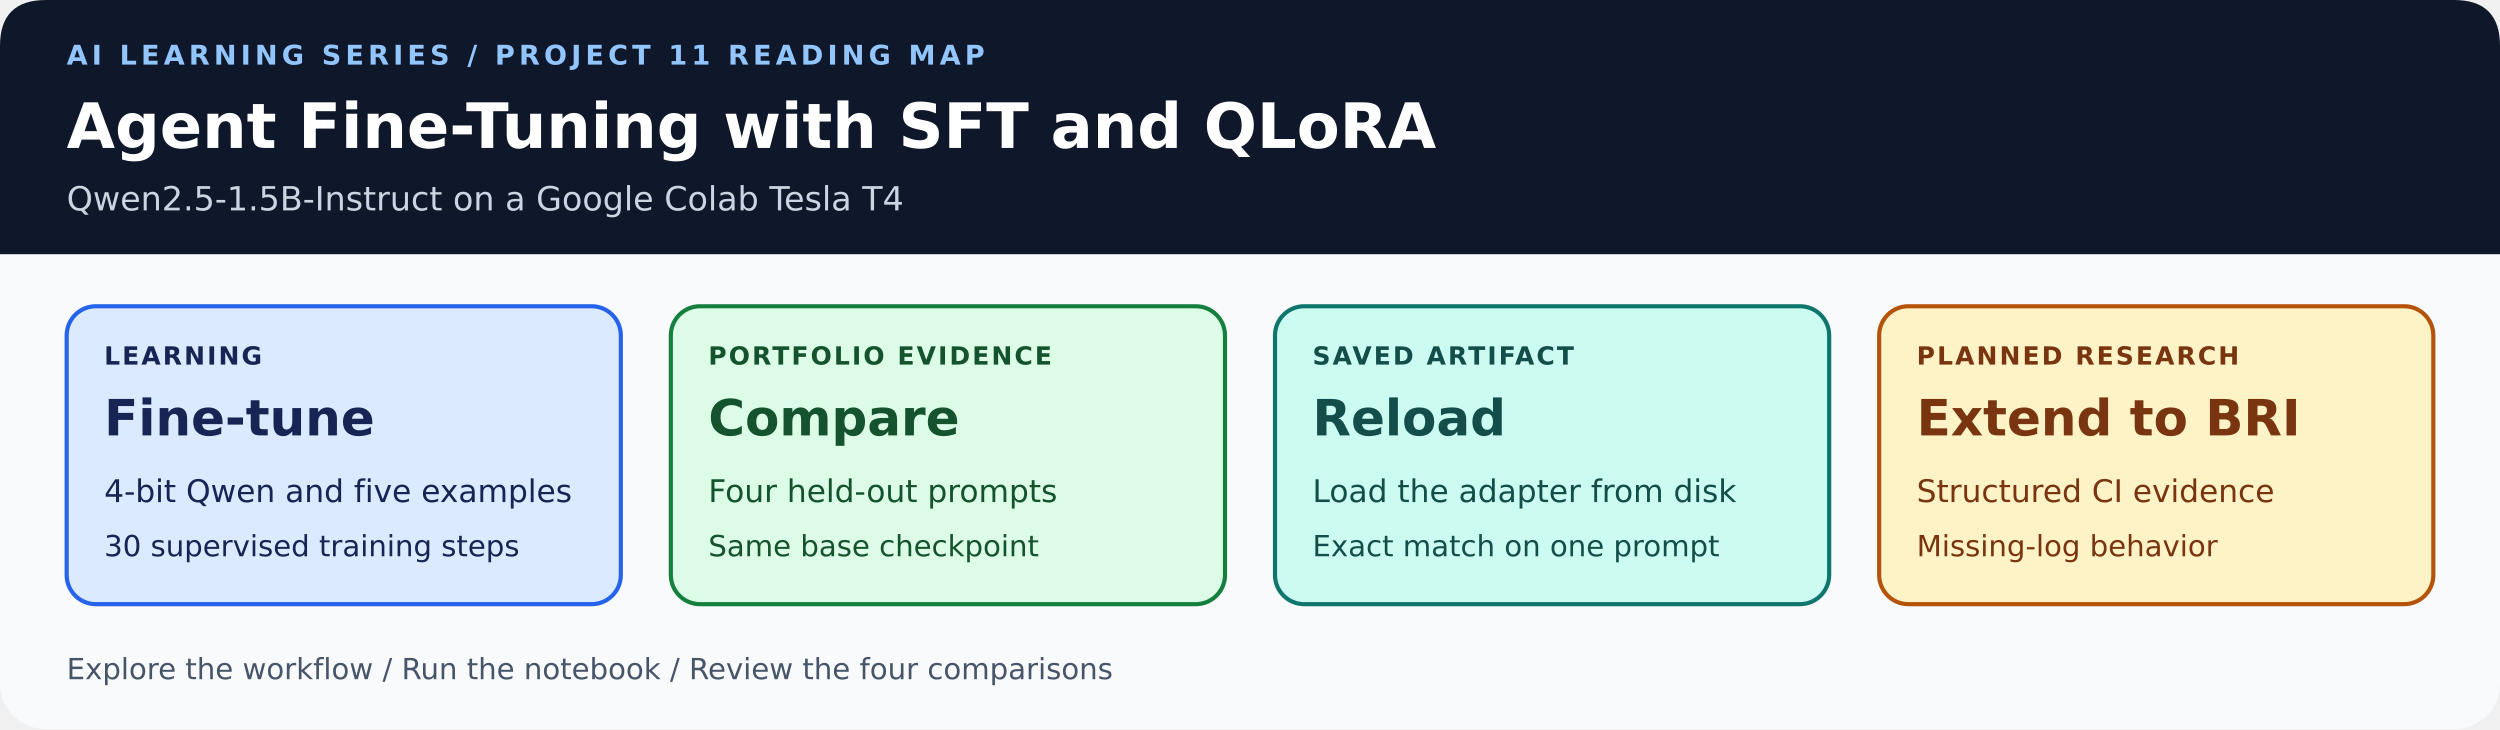
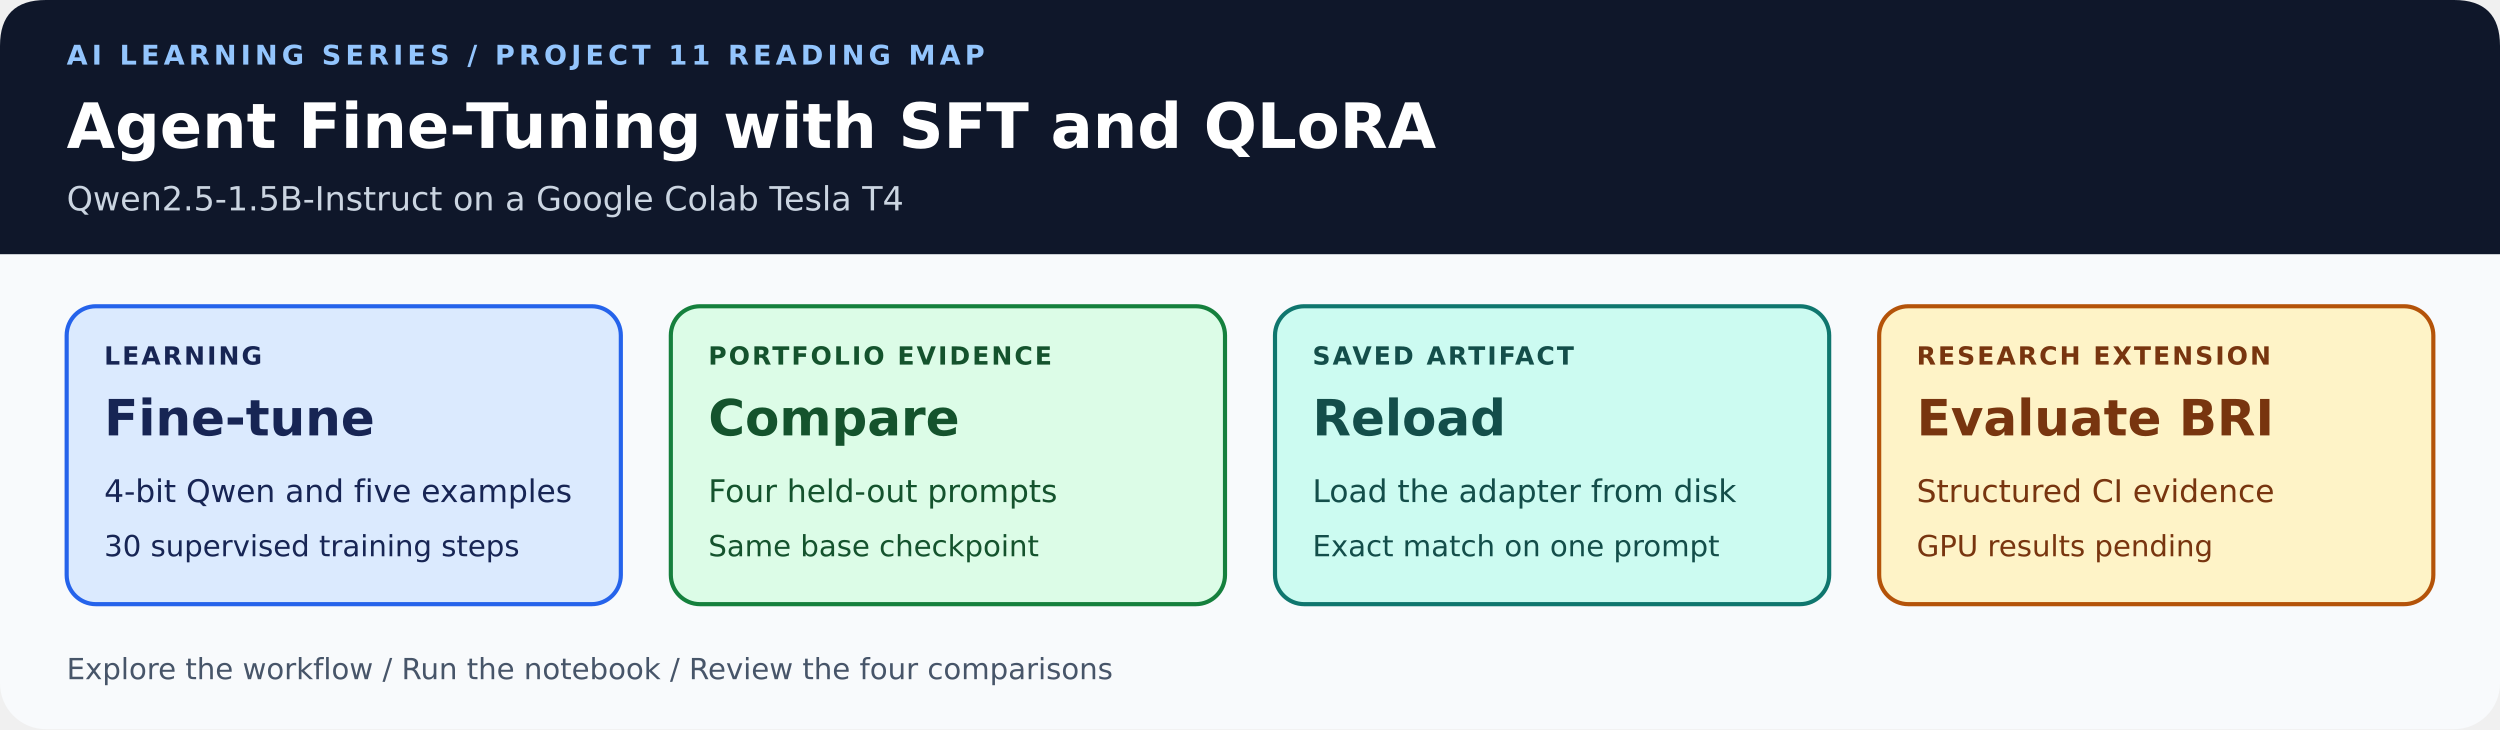
<svg xmlns="http://www.w3.org/2000/svg" width="1200" height="350" viewBox="0 0 1200 350" role="img" aria-labelledby="title desc">
  <rect width="1200" height="350" rx="22" fill="#F8FAFC" />
  <path d="M22 0H1178Q1200 0 1200 22V122H0V22Q0 0 22 0" fill="#0F172A" />
  <g font-family="DejaVu Sans, Arial, sans-serif">
    <text x="32" y="31" font-size="13" font-weight="700" letter-spacing="2" fill="#93C5FD">AI LEARNING SERIES / PROJECT 11 READING MAP</text>
    <text x="32" y="71" font-size="30" font-weight="700" fill="#FFFFFF">Agent Fine-Tuning with SFT and QLoRA</text>
    <text x="32" y="101" font-size="16" fill="#CBD5E1">Qwen2.5-1.5B-Instruct on a Google Colab Tesla T4</text>
    <rect x="32" y="147" width="266" height="143" rx="14" fill="#DBEAFE" stroke="#2563EB" stroke-width="2" />
    <text x="50" y="175" font-size="12" font-weight="700" letter-spacing="1" fill="#172554">LEARNING</text>
    <text x="50" y="209" font-size="24" font-weight="700" fill="#172554">Fine-tune</text>
    <text x="50" y="241" font-size="15" fill="#172554">4-bit Qwen and five examples</text>
    <text x="50" y="267" font-size="14" fill="#172554">30 supervised training steps</text>
    <rect x="322" y="147" width="266" height="143" rx="14" fill="#DCFCE7" stroke="#15803D" stroke-width="2" />
    <text x="340" y="175" font-size="12" font-weight="700" letter-spacing="1" fill="#14532D">PORTFOLIO EVIDENCE</text>
    <text x="340" y="209" font-size="24" font-weight="700" fill="#14532D">Compare</text>
    <text x="340" y="241" font-size="15" fill="#14532D">Four held-out prompts</text>
    <text x="340" y="267" font-size="14" fill="#14532D">Same base checkpoint</text>
    <rect x="612" y="147" width="266" height="143" rx="14" fill="#CCFBF1" stroke="#0F766E" stroke-width="2" />
    <text x="630" y="175" font-size="12" font-weight="700" letter-spacing="1" fill="#134E4A">SAVED ARTIFACT</text>
    <text x="630" y="209" font-size="24" font-weight="700" fill="#134E4A">Reload</text>
    <text x="630" y="241" font-size="15" fill="#134E4A">Load the adapter from disk</text>
    <text x="630" y="267" font-size="14" fill="#134E4A">Exact match on one prompt</text>
    <rect x="902" y="147" width="266" height="143" rx="14" fill="#FEF3C7" stroke="#B45309" stroke-width="2" />
-     <text x="920" y="175" font-size="12" font-weight="700" letter-spacing="1" fill="#78350F">PLANNED RESEARCH</text>
-     <text x="920" y="209" font-size="24" font-weight="700" fill="#78350F">Extend to BRI</text>
+     <text x="920" y="175" font-size="12" font-weight="700" letter-spacing="1" fill="#78350F">RESEARCH EXTENSION</text>
+     <text x="920" y="209" font-size="24" font-weight="700" fill="#78350F">Evaluate BRI</text>
    <text x="920" y="241" font-size="15" fill="#78350F">Structured CI evidence</text>
-     <text x="920" y="267" font-size="14" fill="#78350F">Missing-log behavior</text>
+     <text x="920" y="267" font-size="14" fill="#78350F">GPU results pending</text>
    <text x="32" y="326" font-size="14" fill="#475569">Explore the workflow  /  Run the notebook  /  Review the four comparisons</text>
  </g>
</svg>
